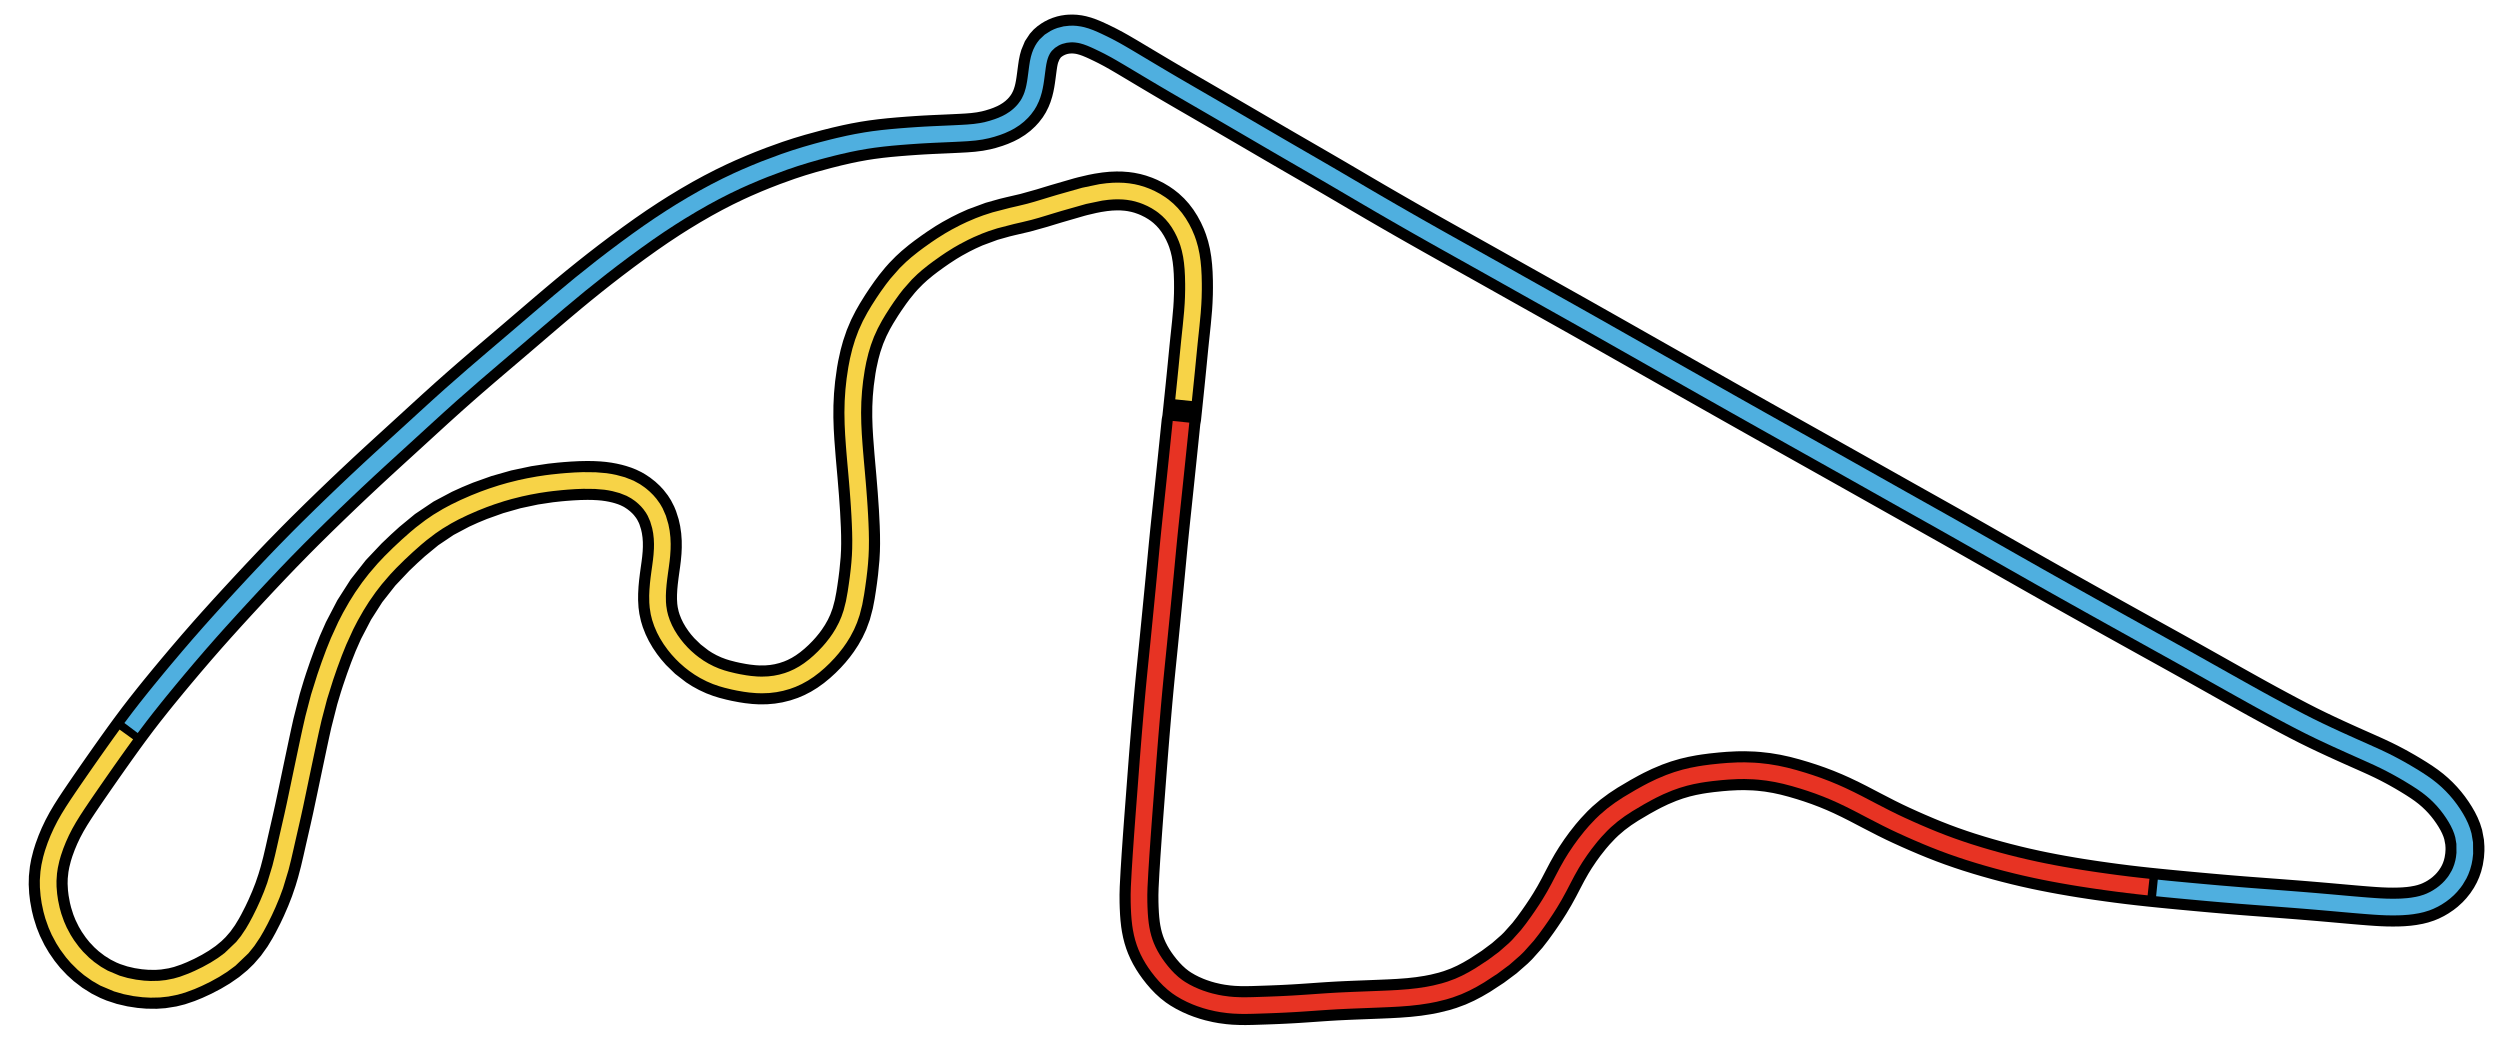
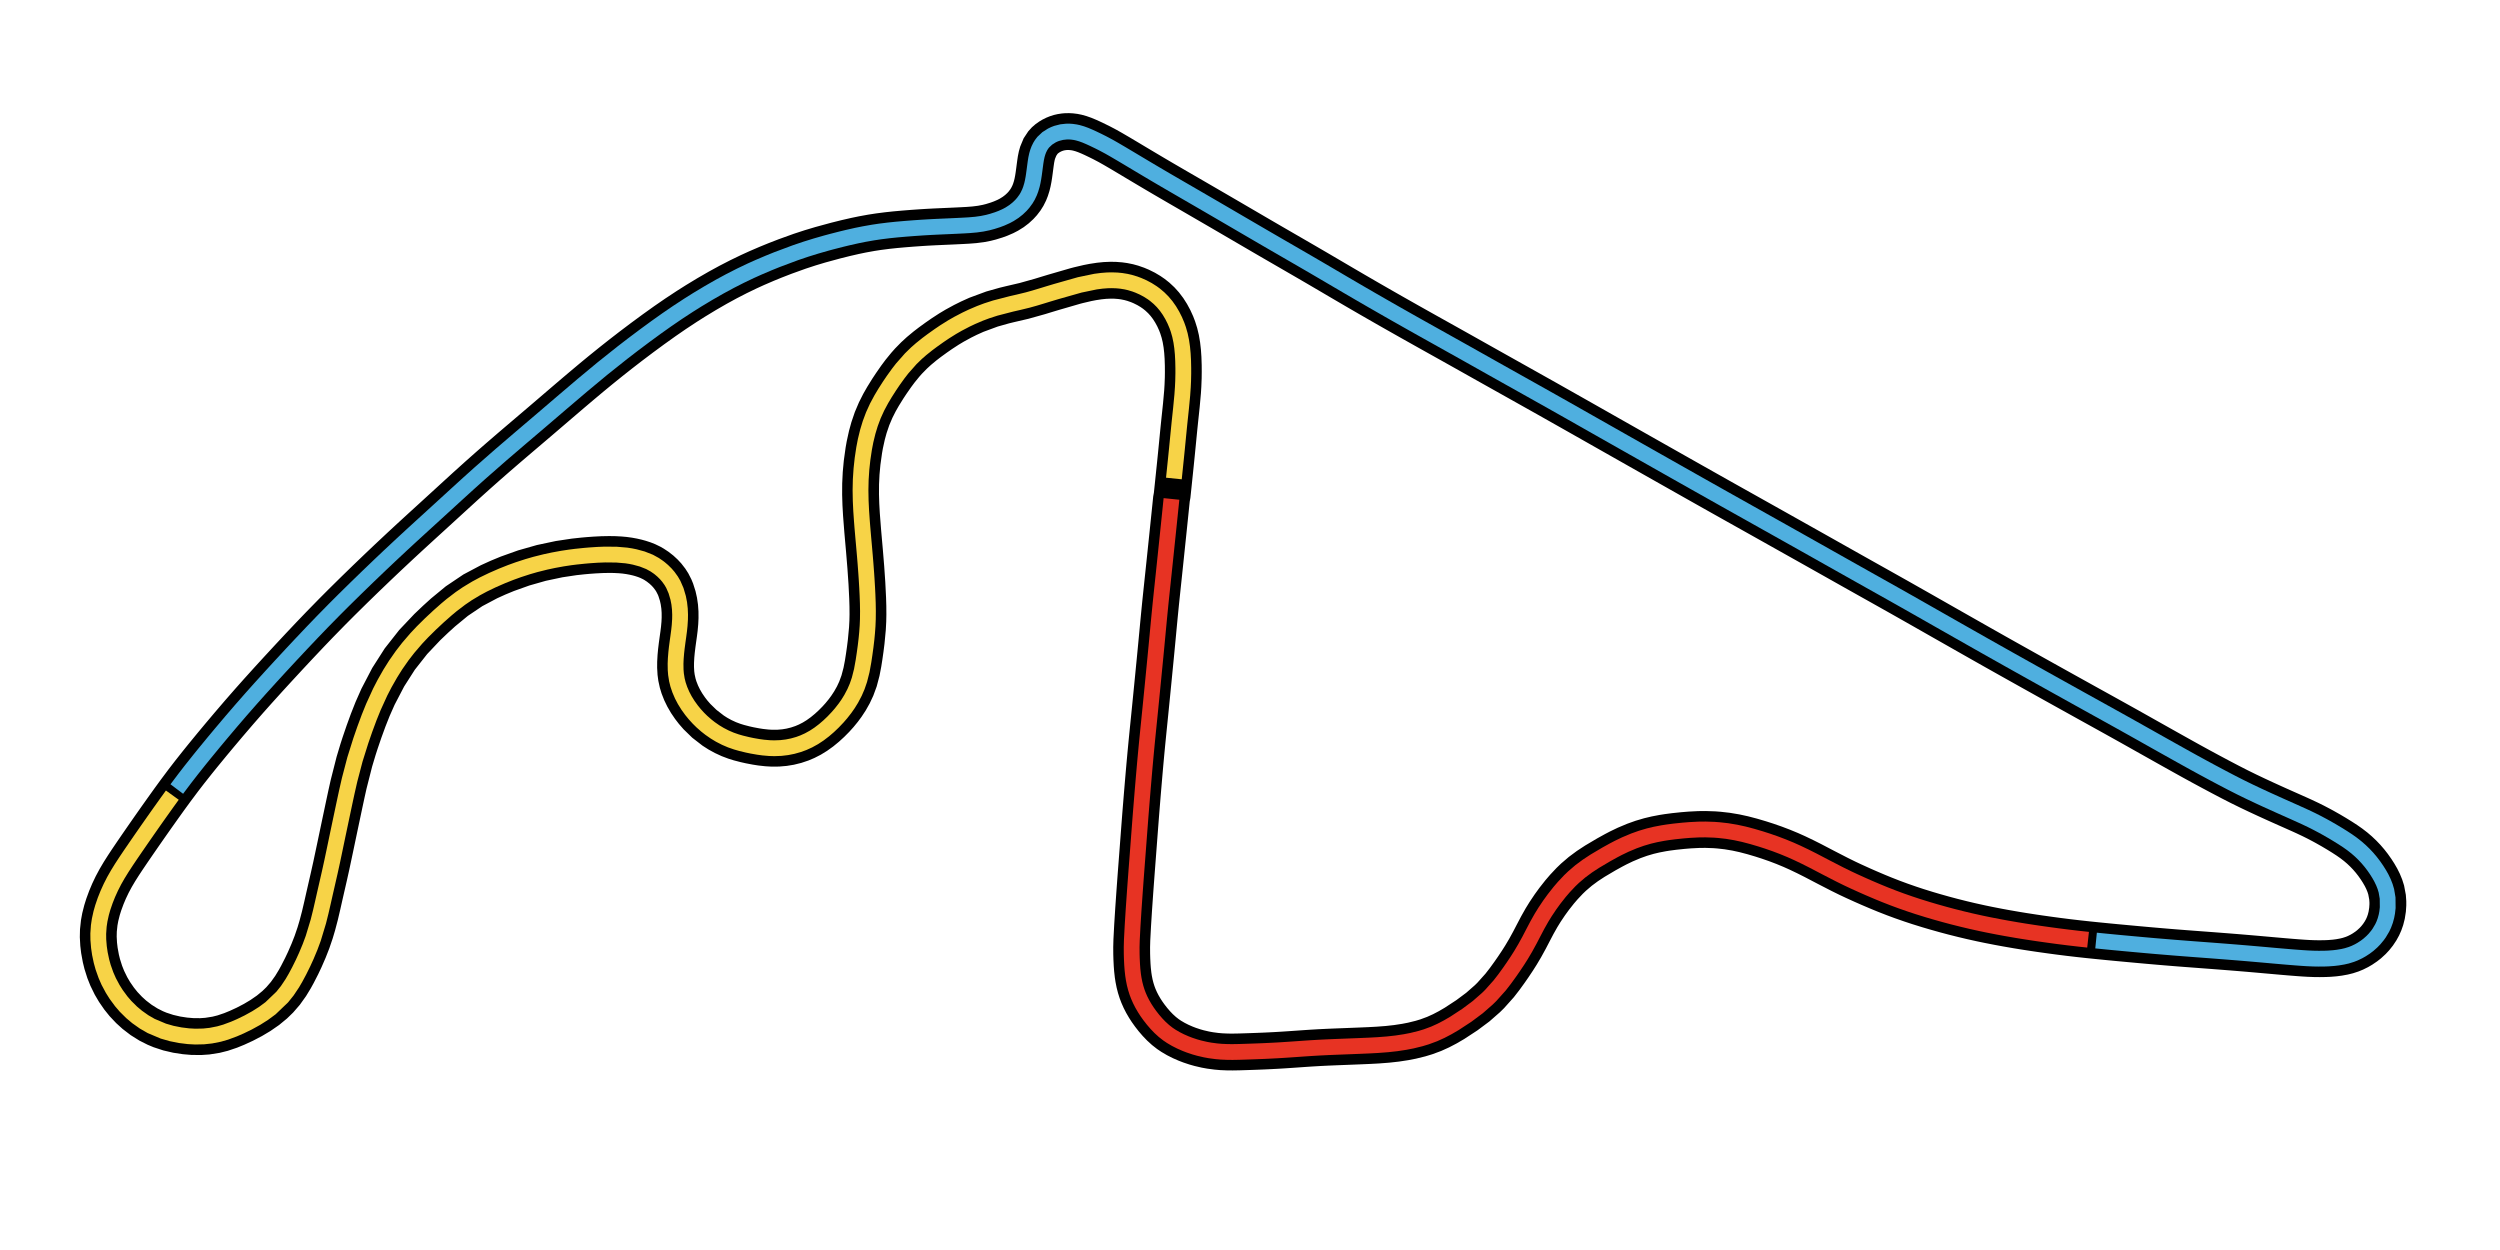
- <svg xmlns="http://www.w3.org/2000/svg" class="track" preserveAspectRatio="xMinYMid meet" height="250" width="600" viewBox="-950 -100 1800 1">
+ <svg xmlns="http://www.w3.org/2000/svg" class="track" preserveAspectRatio="xMinYMid meet" height="250" width="500" viewBox="-990 -550 1 950">
  <path d="m-99.68-170.808-.608 5.944-.816 7.889-.631 6.113-.84 8.096-.655 6.271-.864 8.288-.672 6.408-.784 7.464-.904 8.544-.856 8.12-.689 6.648-.871 8.777-.648 6.776-.84 8.928-.704 7.416-.824 8.537-.736 7.519-.847 8.664-.696 7.08-.871 8.791-.712 7.176-.953 9.44-.792 7.824-.888 8.935-.736 7.704-.792 8.664-.608 6.943-.808 9.44-.52 6.2-.744 9.144-.52 6.504-.608 7.872-.48 6.296-.576 7.632-.569 7.505-1.087 14.248-.544 7.288-.528 7.264-.936 13.44-.768 12.168-.593 11.256-.144 5.407.032 5.296.104 3.641.223 4.553.271 3.576.456 4.128.464 3 .696 3.512.847 3.32 1.016 3.216 1.048 2.776 1.385 3.137 1.576 3.089 1.879 3.224 1.696 2.616 2.104 2.952 2.417 3.096 2.623 3.041 2.664 2.776 3.055 2.784 3.017 2.359 2.537 1.712 3.464 2.032 3.641 1.848 3.816 1.672 3.048 1.169 3.912 1.304 3.304.936 4.752 1.104 3.56.648 4.792.64 3.768.329 4.752.2 3.929.032 4.912-.088 4.361-.137 5.376-.176 4.16-.152 5.176-.209 4.256-.2 5.623-.295 4.344-.264 5.777-.384 4.512-.312 6.065-.424 4.792-.32 6.463-.384 6.288-.304 6.072-.257 5.777-.223 6.784-.264 5.633-.223 7.505-.32 6.232-.336 7.471-.569 6.84-.76 6.607-1.008 5.184-1.008 6.511-1.608 4.399-1.337 5.944-2.2 5.263-2.383 5.016-2.623 5.16-3.007 9.449-6.184 8.28-6.175 7.279-6.377 2.568-2.527 6.76-7.56 3.8-4.896 3.689-5.095 2.792-4.016 3.192-4.776 2.704-4.264 3.216-5.424 3.272-5.96 2.984-5.736 3.007-5.72 3.168-5.608 2.728-4.423 3.552-5.296 3.28-4.519 4.224-5.359 3.161-3.679 4.447-4.728 2.912-2.8 5.167-4.423 5.407-4.008 5.592-3.672 8.8-5.215 5.527-3.055 3.504-1.832 5.352-2.575 6.584-2.768 5.608-1.999 5.72-1.688 5.032-1.2 5.472-1.048 3.545-.559 5.136-.679 6.744-.704 5.167-.424 6.752-.344 5.152-.055 6.712.232 3.536.264 6.24.704 6.568 1.097 6.096 1.328 6.415 1.68 6.36 1.879 5.208 1.672 5.928 2.056 5.88 2.232 5.816 2.407 5.048 2.256 6.079 2.904 5.696 2.864 9.953 5.2 10.457 5.383L414 117.44l4.864 2.287 6.473 2.936 5.048 2.224 6.744 2.873 5.263 2.16 6.616 2.585 5.904 2.184 6.864 2.393 5.664 1.872 7.505 2.335 5.808 1.712 7.2 2.023 6.336 1.688 7.264 1.824 6.377 1.512 7.784 1.728 5.512 1.145 7.368 1.44 6 1.104 7.872 1.368 5.568.912 7.433 1.145 4.649.689 7.913 1.111 6.056.816 7.928 1.001 7.457.871 7.464.816 7.928.816 7.457.736 6.521.624 7.913.736 7.913.728 7.433.672 7.896.689 6.504.552 7.889.64 6.488.504 7.889.593 6.031.456 6.952.52 12 .928 7.543.608 7.087.593 5.496.473 5.912.52 4.88.432 5.311.473 5.136.449 5.393.456 5.328.424 4.824.344 3.679.216 4.536.176 4.136.048 4.288-.065 3.208-.144 3.857-.32 3.264-.424 3.816-.696 3-.744 3.248-1.063 2.489-1.025 2.928-1.456 2.304-1.344 2.921-1.975 2.136-1.672 2.752-2.52 1.975-2.128 2.088-2.616 1.975-2.969 1.512-2.76 1.193-2.688 1.039-2.976.88-3.473.655-4.192.24-3.641-.007-2.376-.24-3.449-1.032-5.489-1.025-3.232-1.368-3.329-1.528-3.065-1.848-3.2-1.903-2.969-2.321-3.28-2.232-2.856-2.544-2.952-2.568-2.688-2.912-2.768-2.945-2.52-3.344-2.575-3.368-2.352-3.8-2.465-4.008-2.472-4.216-2.503-4.72-2.671-2.465-1.344-4.553-2.383-3.864-1.92-4.952-2.335-3.185-1.448-5.232-2.335-4.72-2.095-5.568-2.479-4.663-2.104-5.944-2.712-6.559-3.048-6.392-3.041-7-3.44-6.76-3.456-7.368-3.864-7.56-4.032-7.272-3.929-7.416-4.064-6.127-3.401-7.673-4.288-4.385-2.455-7.913-4.447-6.545-3.679-8.192-4.608-6.768-3.8-9.545-5.321-7.56-4.2-6.568-3.641-7.76-4.296-8.983-4.992-7.392-4.104-9.2-5.119-8.152-4.543-10.008-5.592-7.736-4.327-9.607-5.383-8.479-4.768-10.392-5.873-8.024-4.553-6.216-3.528-15.08-8.568-17.215-9.792-16.192-9.175-15.144-8.512-9.264-5.191-11.368-6.384-8.752-4.928-11.527-6.488-8.88-5-10.985-6.175-8.992-5.048-11.128-6.248-8.4-4.712-11.28-6.329-9.184-5.143-11.416-6.408-9.976-5.616-10.776-6.079-21.665-12.247-21.136-11.96-21.312-12.072-11.825-6.704-11.873-6.728-22.375-12.648-21.785-12.223-22.601-12.672-20.224-11.368-10.399-5.825-5.167-2.888-10.968-6.127-13.672-7.673-12.72-7.2-6.96-3.968-10.88-6.248-10.488-6.079-10.632-6.216-10.128-5.952-9.192-5.383-7.928-4.615-9.511-5.512-7.192-4.16-8.743-5.056-8.616-5.008-8.496-4.96-7.344-4.288-8.8-5.136-8.671-5.048-7.985-4.639-7.817-4.536-6.192-3.593-7.433-4.296-11.712-6.816-6.96-4.096-7.176-4.256-6.48-3.864-6.504-3.888-5.736-3.416-5.599-3.264-3.968-2.232-4.505-2.376-3.36-1.663-3.905-1.865-2.503-1.128-3.113-1.288-2.856-1.001-2.792-.768-2.032-.408-2.424-.304-2.064-.104-2.28.055-1.24.104-2.128.32-1.768.401-2.08.655-1.817.736-1.96.984-1.456.88-1.865 1.328-1.496 1.296-1.504 1.663-2.208 3.336-1.752 4.216-.664 2.352-.576 2.84-.449 3.017-.392 2.952-.392 3.007-.44 3.185-.416 2.623-.552 2.808-.64 2.599-.936 2.969-.953 2.4-1.432 2.864-1.496 2.4-1.992 2.599-1.848 2.023-2.544 2.345-2.832 2.16-3.304 2.056-2.712 1.4-3.552 1.536-3.072 1.121-4.272 1.32-3.185.808-4.44.856-4.96.631-4.864.384-4.409.24-5.527.271-4.351.2-5.864.257-4.96.223-5.816.304-5.232.329-6.127.432-6.28.497-6.824.608-6.12.655-6.607.856-5.424.84-6.736 1.224-5.527 1.145-7.32 1.68-7.447 1.865-11.656 3.175-7.776 2.328-7.856 2.575-11.224 4.04-7.591 2.945-6.24 2.551-7.76 3.344-5.856 2.671-7.848 3.792-7.896 4.064-7.928 4.327-8.464 4.888-8.503 5.16-6.536 4.136-8.585 5.664-8.104 5.585-8.64 6.175-8.688 6.392-8.729 6.592-7.697 5.952-7.135 5.64-8.088 6.528-6.536 5.383-8.544 7.168-6.568 5.568-8.64 7.385-6.672 5.72-8.825 7.553-7.361 6.271-9.017 7.673-6.96 5.944-8.608 7.423-7.015 6.127-8.671 7.68-9.2 8.296-9.24 8.441-7.12 6.521-9.92 9.065-7.216 6.584-8.904 8.16-7.231 6.696-9.449 8.856-7.216 6.848-9.432 9.048-8.856 8.608-9.384 9.257-7.135 7.159-9.816 10.04-7.024 7.327-8.568 9.072-7.433 7.961-8.935 9.672-6.752 7.375-8.152 9.024-6.473 7.272-7.721 8.839-7.889 9.209-7.135 8.464-5.608 6.736-7.072 8.623-4.016 4.984-5.816 7.344-4.832 6.264-6.024 8.056-4.392 6.024-5.191 7.24-4.968 7-5.048 7.183-4.832 6.936-4.567 6.607-3.992 5.825-3.696 5.464-2.816 4.264-3.017 4.76-2.897 4.896-2.688 5.024-2.383 5.008-2.047 4.864-1.96 5.335-1.304 4.168-1.337 5.28-.808 4.385-.616 5.832-.112 4.872.304 5.623.552 4.625 1.111 6.088 1.056 4.296 1.903 6.024 1.944 4.872 2.825 5.76 2.696 4.584 3.464 5.016 3.353 4.176 4.216 4.464 3.992 3.624 5.208 3.992 5.568 3.488 5.176 2.609 3.576 1.488 6.264 2.056 6.456 1.504 6.216.953 5.52.473 6.344.072 5.152-.352 6.664-1.056 5.008-1.256 6.048-2.047 4.848-1.975 5.921-2.728 6.168-3.224 5.688-3.384 5.784-4 5.088-4.192 3.816-3.713 4.264-4.92 4.016-5.623 3.175-5.239 1.992-3.607 3.232-6.312 2.352-4.976 2.904-6.68 2.544-6.488 2.417-7.096 1.656-5.56 1.951-7.416 1.784-7.591 1.648-7.313 1.496-6.545 1.872-8.16 1.872-8.393 3.031-14.312 3.224-15.367 1.841-8.704 1.872-8.856 1.56-7.279 1.624-7.303 4.385-17.264 2.8-9.336 1.584-4.912 2.96-8.671 3.137-8.599 3.36-8.496 4.128-9.344 7.745-14.856 8.808-13.784 10.192-12.953 10.721-11.335 6.319-6.017 5.656-5.128 10.464-8.623 12.208-8.208 12.264-6.504 6.92-3.144 7.015-2.897 12.439-4.447 13.384-3.809 13.536-2.873 11.464-1.72 6.559-.712 3.952-.352 4.928-.36 5.64-.288 5.4-.104 4.072.055 4.28.216 3.392.304 3.464.473 3.144.576 3.048.696 2.465.679 3.024.992 2.609 1.039 2.921 1.416 1.776 1.016 2.768 1.832 2.849 2.232 2.4 2.224 1.968 2.119 2.328 3 1.56 2.448 1.736 3.401.871 2.119 1.504 4.72.856 3.824.616 4.256.295 4.176.024 4.304-.176 3.848-.408 4.481-.497 3.976-.648 4.601-.512 3.761-.559 4.625-.367 3.968-.247 4.505-.024 3.888.247 4.375.464 3.473.904 4.144.992 3.264 1.639 4.176 1.865 3.84 2.296 3.952 2.599 3.816 2.345 3.041 2.904 3.344 5.623 5.472 6.728 5.208 3.583 2.287 3.96 2.176 4.344 2.008 4.192 1.576 3.48 1.08 4.608 1.2 3.569.8 4.704.895 3.631.569 4.776.528 3.648.209 5.016-.032 4.68-.408 4.327-.712 4.536-1.121 4.399-1.48 3.545-1.504 3.944-2.023 3.816-2.345 3.912-2.808 3.776-3.103 3.44-3.151 3.329-3.36 2.808-3.113 2.873-3.512 2.352-3.185 2.688-4.096 2.568-4.56 2.224-4.76 2.143-5.839 1.848-6.976 1.2-6.257.808-5.136.8-5.592.72-5.729.953-10.063.304-5.704.104-5.064-.048-6.288-.184-6.079-.569-11.431-.824-11.969-1.056-12.912-.631-7.087-.672-7.688-.968-12.504-.432-7.553-.232-7.591.041-8.072.384-8.064.744-8.04 1.304-9.408.744-4.2 1.608-7.337 1.591-5.792 2.335-6.856 2.744-6.463 2.888-5.704 2.688-4.712 3.624-5.839 2.623-3.968 3.768-5.407 2.945-3.952 3.992-4.896 2.424-2.728 4.264-4.351 3.655-3.353 4.663-3.872 3.744-2.873 4.808-3.488 4.056-2.816 5.52-3.6 4.416-2.64 6.017-3.28 4.784-2.376 5.696-2.568 11.832-4.375 9.401-2.647 4.136-1.008 10.784-2.513 12.008-3.36 5.383-1.648 4.904-1.48 16.601-4.816 2.431-.64 6.952-1.632 4.024-.784 4.944-.752 4.296-.432 4.288-.176 3.401.055 3.792.288 2.993.408 3.583.728 3.055.84 3.648 1.272 2.76 1.159 3.761 1.872 3.256 1.936 2.568 1.768 2.656 2.104 3.031 2.832 2.632 2.921 2.544 3.353 2.287 3.593 2.08 3.848 1.744 3.84 1.159 3.024 1.32 4.2 1.048 4.375.816 4.856.535 4.768.344 4.952.192 5.792.032 4.992-.055 4.423-.232 5.944-.288 4.649-.895 9.976-.64 6.127-.584 5.496-.624 6.04-.528 5.376-.672 6.88-.816 8.256-.744 7.327-.689 6.655-.953 9.168-.776 7.368z" stroke-width="28" stroke="#000" fill="none" />
  <path d="m-99.68-170.808-.608 5.944-.816 7.889-.631 6.113-.84 8.096-.655 6.271-.864 8.288-.672 6.408-.784 7.464-.904 8.544-.856 8.12-.689 6.648-.871 8.777-.648 6.776-.84 8.928-.704 7.416-.824 8.537-.736 7.519-.847 8.664-.696 7.08-.871 8.791-.712 7.176-.953 9.44-.792 7.824-.888 8.935-.736 7.704-.792 8.664-.608 6.943-.808 9.44-.52 6.2-.744 9.144-.52 6.504-.608 7.872-.48 6.296-.576 7.632-.569 7.505-1.087 14.248-.544 7.288-.528 7.264-.936 13.44-.768 12.168-.593 11.256-.144 5.407.032 5.296.104 3.641.223 4.553.271 3.576.456 4.128.464 3 .696 3.512.847 3.32 1.016 3.216 1.048 2.776 1.385 3.137 1.576 3.089 1.879 3.224 1.696 2.616 2.104 2.952 2.417 3.096 2.623 3.041 2.664 2.776 3.055 2.784 3.017 2.359 2.537 1.712 3.464 2.032 3.641 1.848 3.816 1.672 3.048 1.169 3.912 1.304 3.304.936 4.752 1.104 3.56.648 4.792.64 3.768.329 4.752.2 3.929.032 4.912-.088 4.361-.137 5.376-.176 4.16-.152 5.176-.209 4.256-.2 5.623-.295 4.344-.264 5.777-.384 4.512-.312 6.065-.424 4.792-.32 6.463-.384 6.288-.304 6.072-.257 5.777-.223 6.784-.264 5.633-.223 7.505-.32 6.232-.336 7.471-.569 6.84-.76 6.607-1.008 5.184-1.008 6.511-1.608 4.399-1.337 5.944-2.2 5.263-2.383 5.016-2.623 5.16-3.007 9.449-6.184 8.28-6.175 7.279-6.377 2.568-2.527 6.76-7.56 3.8-4.896 3.689-5.095 2.792-4.016 3.192-4.776 2.704-4.264 3.216-5.424 3.272-5.96 2.984-5.736 3.007-5.72 3.168-5.608 2.728-4.423 3.552-5.296 3.28-4.519 4.224-5.359 3.161-3.679 4.447-4.728 2.912-2.8 5.167-4.423 5.407-4.008 5.592-3.672 8.8-5.215 5.527-3.055 3.504-1.832 5.352-2.575 6.584-2.768 5.608-1.999 5.72-1.688 5.032-1.2 5.472-1.048 3.545-.559 5.136-.679 6.744-.704 5.167-.424 6.752-.344 5.152-.055 6.712.232 3.536.264 6.24.704 6.568 1.097 6.096 1.328 6.415 1.68 6.36 1.879 5.208 1.672 5.928 2.056 5.88 2.232 5.816 2.407 5.048 2.256 6.079 2.904 5.696 2.864 9.953 5.2 10.457 5.383L414 117.44l4.864 2.287 6.473 2.936 5.048 2.224 6.744 2.873 5.263 2.16 6.616 2.585 5.904 2.184 6.864 2.393 5.664 1.872 7.505 2.335 5.808 1.712 7.2 2.023 6.336 1.688 7.264 1.824 6.377 1.512 7.784 1.728 5.512 1.145 7.368 1.44 6 1.104 7.872 1.368 5.568.912 7.433 1.145 4.649.689 7.913 1.111 6.056.816 7.928 1.001 7.457.871 7.464.816" stroke-width="12" stroke="#e73323" fill="none" />
  <path d="m603.007 164.815 7.457.744 6.521.631 7.92.744 8.376.768 7.433.672 7.433.655 14.856 1.232 13.92 1.073 13.44 1.008 12.016.928 7.615.608 7.176.593 11.537 1.001 10.296.919 5.152.449 5.4.456 5.032.408 4.888.36 4.032.257 4.577.2 4.16.072 4.304-.041 2.976-.112 4.12-.304 3.055-.36 3.857-.648 3.041-.696 3.488-1.08 2.52-.992 2.952-1.416 2.321-1.313 2.776-1.817 2.328-1.76 2.647-2.335 2.016-2.08 2.256-2.728 1.224-1.704 2.359-3.968 1.159-2.472 1.169-3.151.888-3.248.552-2.904.408-3.607-.072-7.327-.936-5.512-.968-3.248-1.232-3.151-1.567-3.272-1.696-3.024-1.992-3.168-2.16-3.113-2.335-3.048-2.513-2.969-2.537-2.704-2.704-2.623-3.091-2.696-3.304-2.592-3.329-2.359-3.768-2.465-3.976-2.465-4.176-2.496-4.409-2.52-2.704-1.488-4.224-2.24-4.12-2.08-4.912-2.345-8.368-3.785-10.224-4.553-10.536-4.76-6.127-2.832-6.744-3.185-6.967-3.401-6.728-3.416-7.327-3.833-7.529-4-7.24-3.905-6.928-3.785-6.096-3.377-7.639-4.264-4.848-2.712-7.889-4.423-6.521-3.665-8.16-4.591-6.744-3.785-8.983-5.016-14.616-8.112-16.136-8.952-17.112-9.521-18.12-10.104-17.312-9.688-18.84-10.608-20.456-11.599-15.144-8.608-6.367-3.624-10.272-5.839-5.825-3.304-11.08-6.257-7.896-4.433-9.271-5.2-11.352-6.377-9.408-5.296-10.832-6.096-8.856-4.992-10.976-6.175-9.665-5.431-11.12-6.24-19.639-11.016-20.561-11.537-20.753-11.688-11.544-6.521-9.384-5.304-12.352-6.991-8.76-4.96-11.729-6.64-9.559-5.417-12.552-7.111-11.856-6.72-11.904-6.744-9.712-5.479-12.744-7.159-9.776-5.479-12.808-7.176-9.792-5.496-12.761-7.176-7.471-4.2-22.216-12.432-11.633-6.504-6.463-3.631-12.056-6.816-6.991-3.984-11.633-6.672-9.92-5.744-11.376-6.64-9.624-5.656-9.824-5.76-7.944-4.632-9.536-5.527-7.207-4.168-8.768-5.071-8.64-5.016-8.52-4.968-7.361-4.296-8.825-5.152-8.192-4.776-8.52-4.96-7.848-4.56-13.697-7.937-11.76-6.832-7-4.112-6.8-4.032-6.952-4.144-6.576-3.929-5.816-3.464-5.696-3.336-3.728-2.119-4.888-2.616-3.425-1.712-4-1.92-2.551-1.169-3.151-1.337-2.904-1.056-2.825-.816-1.896-.408-2.592-.367-1.927-.128-2.296.017-3.536.384-3.872.992-1.817.704-1.832.88-3.48 2.216-3.072 2.897-1.28 1.688-.984 1.591-1.048 2.128-.768 2.016-.689 2.321-.608 2.808-.449 2.808-.416 3.113-.392 3-.432 3.185-.367 2.431-.559 3-.559 2.417-.936 3.151-.912 2.407-1.376 2.888-1.337 2.248-2.047 2.8-1.8 2.047-2.489 2.376-2.776 2.2-3.256 2.104-2.455 1.328-3.713 1.68-3.031 1.145-3.968 1.272-3.408.912-4.399.904-4.615.648-5.128.449-4.375.257-5.496.271-4.327.2-5.832.257-4.936.223-5.784.295-4.832.288-6.473.449-6.248.48-6.8.593-6.104.631-6.6.824-5.417.816-6.72 1.183-5.52 1.111-7.303 1.648-4.351 1.056-7.505 1.927-4.032 1.087-7.712 2.208-7.808 2.424-7.889 2.671-14.129 5.28-6.223 2.52-7.745 3.296-5.856 2.632-7.841 3.744-7.889 4.016-7.92 4.28-8.448 4.832-8.503 5.112-6.528 4.096-8.585 5.616-8.096 5.537-8.128 5.768-8.671 6.344-8.743 6.559-8.2 6.312-15.24 12.136-15.08 12.52-15.184 12.919-15.463 13.241-15.816 13.464-15.535 13.313-16.207 14.208-8.664 7.784-9.24 8.416-7.649 7-9.36 8.551-7.76 7.08-8.904 8.143-7.24 6.68-9.456 8.839-7.216 6.832-9.432 9.031-8.856 8.592-9.392 9.232-7.152 7.144-9.288 9.463-7.584 7.88-8.585 9.065-6.92 7.385-8.96 9.672-6.776 7.385-8.704 9.6-6.504 7.288-7.776 8.864-7.481 8.704L-822 7.481l-5.647 6.768-7.12 8.664-3.648 4.505-6.271 7.88-4.872 6.288-6.079 8.08" stroke-width="12" stroke="#4fafdf" fill="none" />
  <path d="m-859.032 54.305-3.976 5.512-5.417 7.584-4.872 6.896-4.96 7.087-4.464 6.425-4.704 6.824-3.624 5.304-3.168 4.712-3.175 4.864-3.089 5-2.744 4.824-2.544 4.984-2.296 5.071-1.968 4.928-1.848 5.393-1.208 4.232-1.176 5.335-.655 4.416-.408 5.873.048 4.543.464 5.656.728 4.992 1.208 5.736 1.288 4.639 2.112 5.976 2.112 4.816 3.031 5.671 2.64 4.184 3.848 5.224 3.248 3.776 4.639 4.601 4.128 3.473 5.359 3.792 5.359 3.089 9.257 3.912 6.353 1.824 6.521 1.296 6.257.768 5.143.28 6.353-.137 5.52-.593 6.223-1.232 4.976-1.432 6.384-2.369 4.824-2.095 5.873-2.856 6.127-3.377 5.599-3.545 5.321-3.929 8.873-8.489 3.816-4.752 3.848-5.752 2.472-4.248 2.736-5.104 2.976-6.017 2.472-5.417 2.832-6.768 2.431-6.568 3.872-12.792 1.872-7.488 1.656-7.207 1.456-6.449 1.728-7.543 1.992-8.736 1.752-7.985 1.4-6.632 1.736-8.32 1.328-6.353 1.927-9.144 1.848-8.777 1.896-8.912 1.097-5.048 2.04-8.976 4.072-15.559 4.461-14.218 2.993-8.664 3.377-9.113 3.208-7.937 5.167-11.32 3.336-6.463 4.375-7.688 4.072-6.473 4.944-7.072 4.567-5.896 6.168-7.183 4.639-4.928 6.24-6.168 5.983-5.585 6.072-5.376 3.864-3.224 6.728-5.136 5.28-3.6 6.648-4 5.503-2.96 6.84-3.304 7.392-3.232 6.607-2.623 5.777-2.088 7.144-2.321 5.808-1.672 7.543-1.888 6.12-1.313 6.912-1.264 5.944-.895 4.184-.528 6.511-.679 3.912-.336 5.944-.401 5.76-.223 8.832.088 7.368.624 3.32.512 3.089.624 5.696 1.543 5.592 2.208 3.936 2.16 2.921 2.008 1.008.784 2.136 1.817 2.352 2.321 1.896 2.192 2.216 3.089 1.576 2.712 2.095 4.8 1.615 5.479.8 4.144.488 4.337.176 4.232-.048 3.528-.304 4.704-.384 3.665-.6 4.567-.569 4.04-.608 4.625-.416 3.728-.367 4.536-.161 3.92.072 4.704.264 3.264.672 4.24.888 3.583 1.344 3.976 1.784 4.144 1.992 3.792 2.424 3.896 2.712 3.761 2.431 2.984 2.808 3.079 2.599 2.561 3.39 2.978 2.897 2.272 3.737 2.599 3.641 2.192 4.264 2.192 4.128 1.768 4.232 1.464 3.504 1.008 4.904 1.193 3.583.744 4.728.824 3.641.497 4.784.416 3.641.104 5-.184 4.649-.559 4.296-.856 4.481-1.264 3.6-1.32 4.008-1.817 4.136-2.287 3.761-2.472 3.857-2.936 3.512-3.017 3.392-3.232 3.48-3.665 2.561-2.96 2.993-3.824 2.28-3.256 2.424-3.912 2.585-4.912 1.96-4.553 1.72-5.008 1.776-7.008 1.313-7.24.824-5.512.776-5.647.679-5.777.432-4.505.384-5.287.209-5.016.065-6.192-.104-5.992-.223-6.144-.271-5.503-.384-6.449-.336-4.944-.535-7.152-.456-5.585-.608-7-.679-7.591-.664-7.745-.36-4.625-.52-7.495-.367-7.577-.144-8.072.176-8.072.535-8.047.816-7.56 1.193-7.985 1.159-6.024 1.656-6.792 1.865-6.136 2.345-6.288 2.88-6.319 3.192-5.944 2.736-4.591 3.456-5.407 2.856-4.224 3.809-5.296 2.993-3.857 6.528-7.399 4.344-4.216 3.464-3.041 4.76-3.816 3.816-2.849 5.2-3.696 4.128-2.792 5.64-3.536 4.505-2.585 6.127-3.2 4.481-2.128 6.152-2.632 5.112-1.92 6.44-2.08 12.352-3.2 5.407-1.24 7-1.704 5.215-1.456 6.64-2.008 3.816-1.169 6-1.8 17.825-5.056 12.024-2.496 4.784-.624 4.16-.32 3.48-.072 3.857.137 3.288.32 3.648.593 2.88.664 3.679 1.111 2.784 1.039 3.593 1.591 3.528 1.879 3.416 2.176 1.944 1.416 3.161 2.656 2.768 2.768 2.696 3.2 2.431 3.449 2.2 3.704 1.872 3.713 1.663 3.929 1.087 3.079 1.217 4.264.992 4.728.672 4.649.464 4.832.288 5.345.12 5.544.007 4.024-.128 5.839-.216 4.584-.432 6.12-.928 9.72-1.24 11.736-1.145 11.568-.728 7.481-.808 7.992-1.528 14.808" stroke-width="12" stroke="#f7d347" fill="none" />
</svg>
